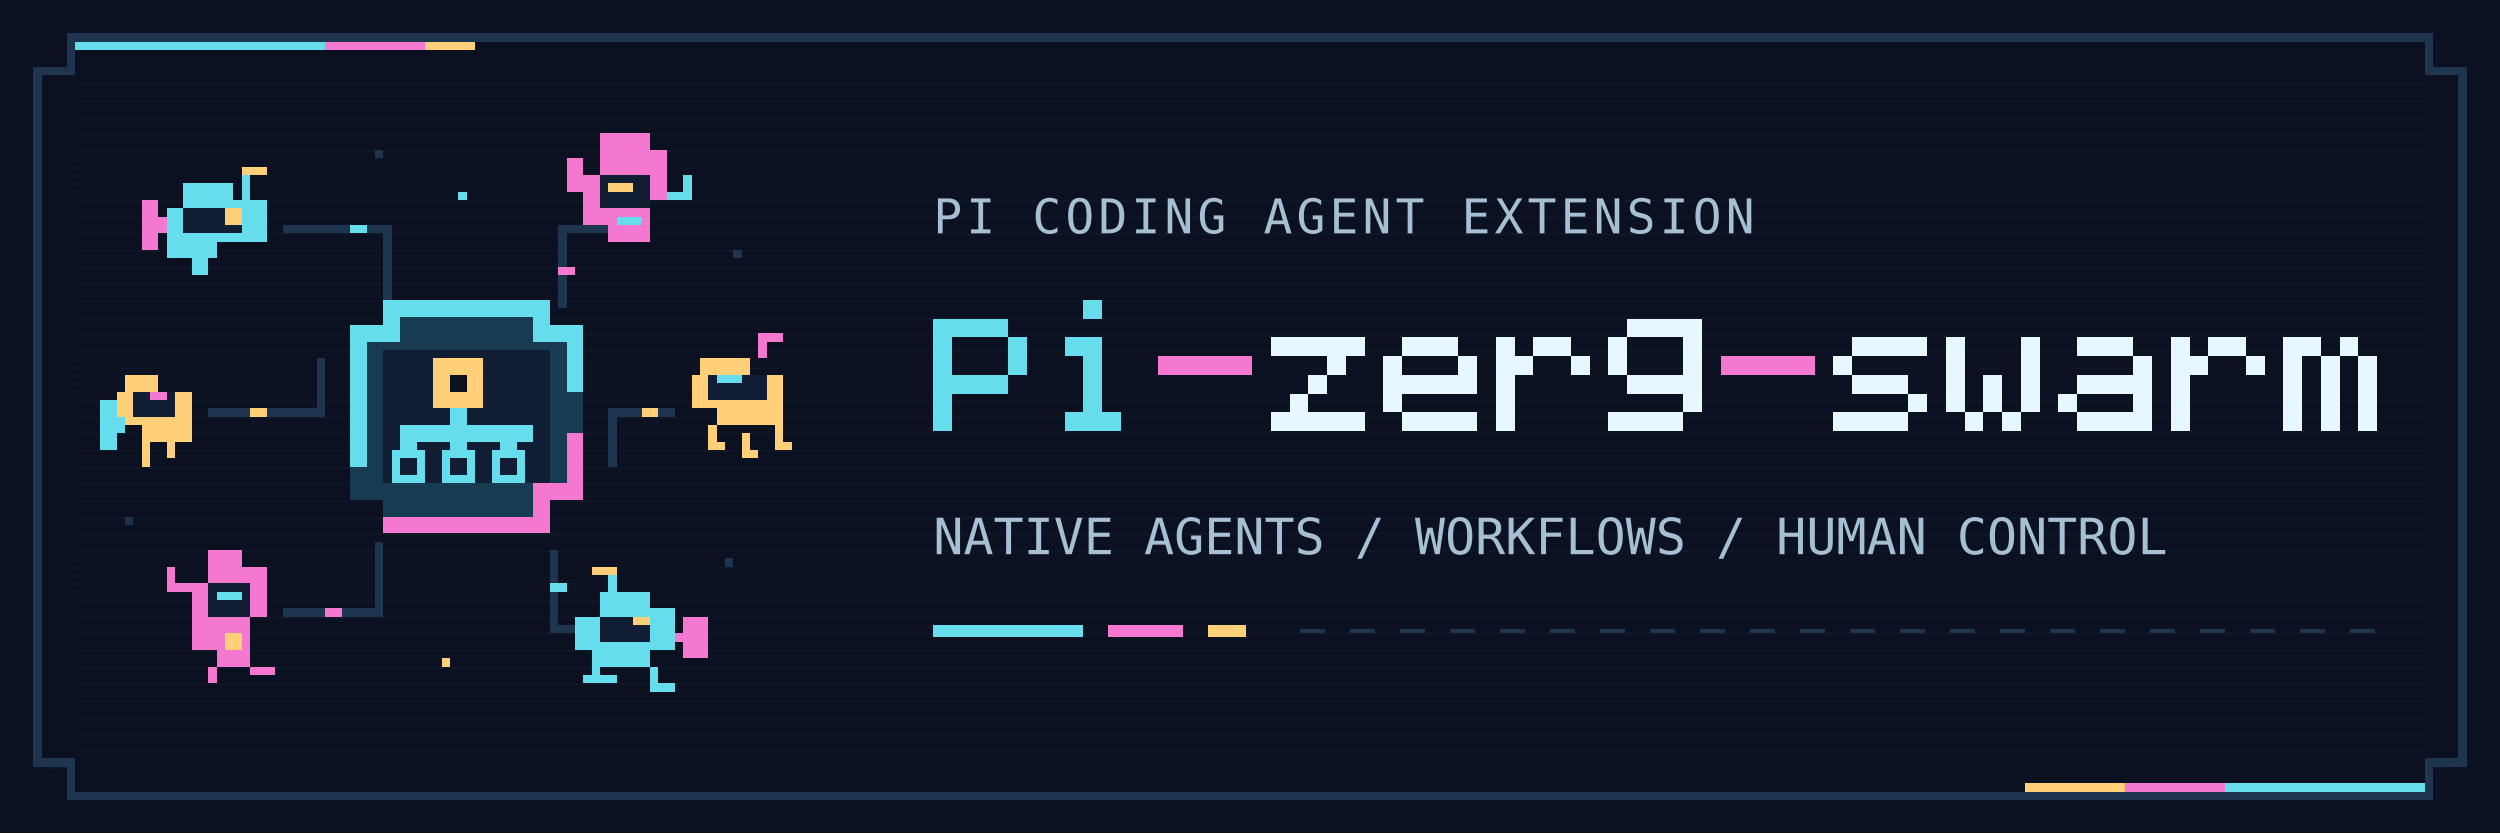
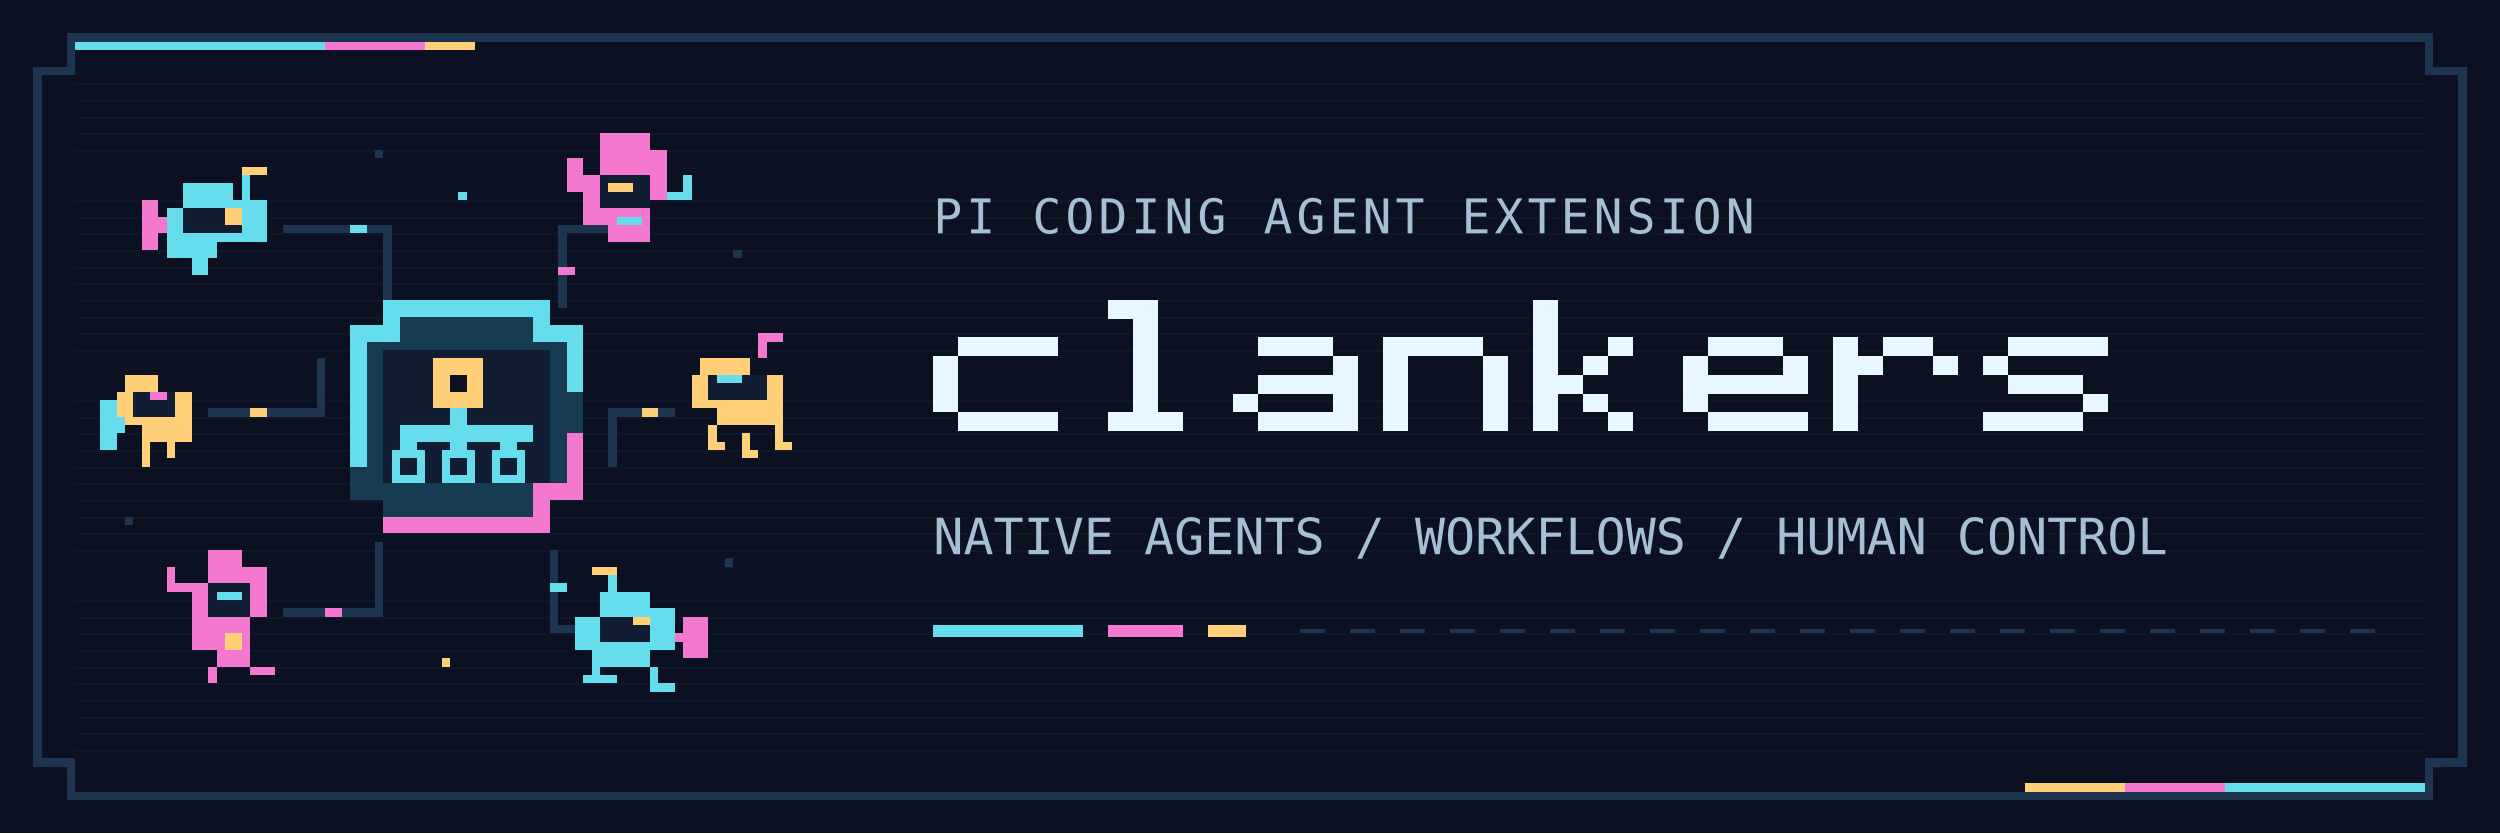
<svg xmlns="http://www.w3.org/2000/svg" width="1200" height="400" viewBox="0 0 1200 400" role="img" aria-labelledby="swarm-logo-title swarm-logo-desc">
  <g shape-rendering="crispEdges">
    <rect x="0" y="0" width="1200" height="400" fill="#0b1120" />
    <rect x="24" y="32" width="1152" height="1" fill="#0e1728" />
    <rect x="24" y="40" width="1152" height="1" fill="#0e1728" />
    <rect x="24" y="48" width="1152" height="1" fill="#0e1728" />
    <rect x="24" y="56" width="1152" height="1" fill="#0e1728" />
    <rect x="24" y="64" width="1152" height="1" fill="#0e1728" />
    <rect x="24" y="72" width="1152" height="1" fill="#0e1728" />
    <rect x="24" y="80" width="1152" height="1" fill="#0e1728" />
    <rect x="24" y="88" width="1152" height="1" fill="#0e1728" />
    <rect x="24" y="96" width="1152" height="1" fill="#0e1728" />
    <rect x="24" y="104" width="1152" height="1" fill="#0e1728" />
    <rect x="24" y="112" width="1152" height="1" fill="#0e1728" />
    <rect x="24" y="120" width="1152" height="1" fill="#0e1728" />
    <rect x="24" y="128" width="1152" height="1" fill="#0e1728" />
    <rect x="24" y="136" width="1152" height="1" fill="#0e1728" />
    <rect x="24" y="144" width="1152" height="1" fill="#0e1728" />
    <rect x="24" y="152" width="1152" height="1" fill="#0e1728" />
    <rect x="24" y="160" width="1152" height="1" fill="#0e1728" />
    <rect x="24" y="168" width="1152" height="1" fill="#0e1728" />
    <rect x="24" y="176" width="1152" height="1" fill="#0e1728" />
    <rect x="24" y="184" width="1152" height="1" fill="#0e1728" />
    <rect x="24" y="192" width="1152" height="1" fill="#0e1728" />
    <rect x="24" y="200" width="1152" height="1" fill="#0e1728" />
    <rect x="24" y="208" width="1152" height="1" fill="#0e1728" />
    <rect x="24" y="216" width="1152" height="1" fill="#0e1728" />
    <rect x="24" y="224" width="1152" height="1" fill="#0e1728" />
    <rect x="24" y="232" width="1152" height="1" fill="#0e1728" />
    <rect x="24" y="240" width="1152" height="1" fill="#0e1728" />
    <rect x="24" y="248" width="1152" height="1" fill="#0e1728" />
    <rect x="24" y="256" width="1152" height="1" fill="#0e1728" />
    <rect x="24" y="264" width="1152" height="1" fill="#0e1728" />
    <rect x="24" y="272" width="1152" height="1" fill="#0e1728" />
    <rect x="24" y="280" width="1152" height="1" fill="#0e1728" />
    <rect x="24" y="288" width="1152" height="1" fill="#0e1728" />
    <rect x="24" y="296" width="1152" height="1" fill="#0e1728" />
    <rect x="24" y="304" width="1152" height="1" fill="#0e1728" />
    <rect x="24" y="312" width="1152" height="1" fill="#0e1728" />
    <rect x="24" y="320" width="1152" height="1" fill="#0e1728" />
    <rect x="24" y="328" width="1152" height="1" fill="#0e1728" />
    <rect x="24" y="336" width="1152" height="1" fill="#0e1728" />
    <rect x="24" y="344" width="1152" height="1" fill="#0e1728" />
    <rect x="24" y="352" width="1152" height="1" fill="#0e1728" />
    <rect x="24" y="360" width="1152" height="1" fill="#0e1728" />
    <rect x="24" y="368" width="1152" height="1" fill="#0e1728" />
    <path d="M 16 32 L 32 32 L 32 16 L 1168 16 L 1168 32 L 1184 32 L 1184 368 L 1168 368 L 1168 384 L 32 384 L 32 368 L 16 368 Z" fill="#1e3550" />
    <path d="M 20 36 L 36 36 L 36 20 L 1164 20 L 1164 36 L 1180 36 L 1180 364 L 1164 364 L 1164 380 L 36 380 L 36 364 L 20 364 Z" fill="#0b1120" />
    <rect x="36" y="40" width="1128" height="1" fill="#0e1728" />
    <rect x="36" y="48" width="1128" height="1" fill="#0e1728" />
    <rect x="36" y="56" width="1128" height="1" fill="#0e1728" />
    <rect x="36" y="64" width="1128" height="1" fill="#0e1728" />
    <rect x="36" y="72" width="1128" height="1" fill="#0e1728" />
    <rect x="36" y="80" width="1128" height="1" fill="#0e1728" />
    <rect x="36" y="88" width="1128" height="1" fill="#0e1728" />
    <rect x="36" y="96" width="1128" height="1" fill="#0e1728" />
    <rect x="36" y="104" width="1128" height="1" fill="#0e1728" />
    <rect x="36" y="112" width="1128" height="1" fill="#0e1728" />
    <rect x="36" y="120" width="1128" height="1" fill="#0e1728" />
    <rect x="36" y="128" width="1128" height="1" fill="#0e1728" />
    <rect x="36" y="136" width="1128" height="1" fill="#0e1728" />
    <rect x="36" y="144" width="1128" height="1" fill="#0e1728" />
    <rect x="36" y="152" width="1128" height="1" fill="#0e1728" />
    <rect x="36" y="160" width="1128" height="1" fill="#0e1728" />
    <rect x="36" y="168" width="1128" height="1" fill="#0e1728" />
    <rect x="36" y="176" width="1128" height="1" fill="#0e1728" />
    <rect x="36" y="184" width="1128" height="1" fill="#0e1728" />
    <rect x="36" y="192" width="1128" height="1" fill="#0e1728" />
    <rect x="36" y="200" width="1128" height="1" fill="#0e1728" />
    <rect x="36" y="208" width="1128" height="1" fill="#0e1728" />
    <rect x="36" y="216" width="1128" height="1" fill="#0e1728" />
    <rect x="36" y="224" width="1128" height="1" fill="#0e1728" />
    <rect x="36" y="232" width="1128" height="1" fill="#0e1728" />
    <rect x="36" y="240" width="1128" height="1" fill="#0e1728" />
    <rect x="36" y="248" width="1128" height="1" fill="#0e1728" />
    <rect x="36" y="256" width="1128" height="1" fill="#0e1728" />
    <rect x="36" y="264" width="1128" height="1" fill="#0e1728" />
    <rect x="36" y="272" width="1128" height="1" fill="#0e1728" />
    <rect x="36" y="280" width="1128" height="1" fill="#0e1728" />
    <rect x="36" y="288" width="1128" height="1" fill="#0e1728" />
    <rect x="36" y="296" width="1128" height="1" fill="#0e1728" />
    <rect x="36" y="304" width="1128" height="1" fill="#0e1728" />
    <rect x="36" y="312" width="1128" height="1" fill="#0e1728" />
    <rect x="36" y="320" width="1128" height="1" fill="#0e1728" />
    <rect x="36" y="328" width="1128" height="1" fill="#0e1728" />
    <rect x="36" y="336" width="1128" height="1" fill="#0e1728" />
    <rect x="36" y="344" width="1128" height="1" fill="#0e1728" />
    <rect x="36" y="352" width="1128" height="1" fill="#0e1728" />
    <rect x="36" y="360" width="1128" height="1" fill="#0e1728" />
    <rect x="36" y="20" width="120" height="4" fill="#65ddec" />
    <rect x="156" y="20" width="48" height="4" fill="#f478cf" />
    <rect x="204" y="20" width="24" height="4" fill="#ffd078" />
    <rect x="972" y="376" width="48" height="4" fill="#ffd078" />
    <rect x="1020" y="376" width="48" height="4" fill="#f478cf" />
    <rect x="1068" y="376" width="96" height="4" fill="#65ddec" />
    <rect x="136" y="108" width="52" height="4" fill="#1e3550" />
    <rect x="184" y="108" width="4" height="40" fill="#1e3550" />
    <rect x="268" y="108" width="28" height="4" fill="#1e3550" />
    <rect x="268" y="108" width="4" height="40" fill="#1e3550" />
    <rect x="292" y="196" width="32" height="4" fill="#1e3550" />
    <rect x="292" y="196" width="4" height="28" fill="#1e3550" />
    <rect x="264" y="264" width="4" height="40" fill="#1e3550" />
    <rect x="264" y="300" width="40" height="4" fill="#1e3550" />
    <rect x="136" y="292" width="48" height="4" fill="#1e3550" />
    <rect x="180" y="260" width="4" height="36" fill="#1e3550" />
    <rect x="100" y="196" width="56" height="4" fill="#1e3550" />
    <rect x="152" y="172" width="4" height="28" fill="#1e3550" />
    <rect x="168" y="108" width="8" height="4" fill="#65ddec" />
    <rect x="268" y="128" width="8" height="4" fill="#f478cf" />
    <rect x="308" y="196" width="8" height="4" fill="#ffd078" />
    <rect x="264" y="280" width="8" height="4" fill="#65ddec" />
    <rect x="156" y="292" width="8" height="4" fill="#f478cf" />
    <rect x="120" y="196" width="8" height="4" fill="#ffd078" />
    <path d="M 184 144 L 264 144 L 264 156 L 280 156 L 280 240 L 264 240 L 264 256 L 184 256 L 184 240 L 168 240 L 168 156 L 184 156 Z" fill="#173b51" />
    <path d="M 184 144 L 264 144 L 264 156 L 280 156 L 280 188 L 272 188 L 272 164 L 256 164 L 256 152 L 192 152 L 192 164 L 176 164 L 176 224 L 168 224 L 168 156 L 184 156 Z" fill="#65ddec" />
    <path d="M 272 208 L 280 208 L 280 240 L 264 240 L 264 256 L 184 256 L 184 248 L 256 248 L 256 232 L 272 232 Z" fill="#f478cf" />
    <rect x="184" y="168" width="80" height="64" fill="#111d32" />
    <rect x="208" y="172" width="24" height="24" fill="#ffd078" />
    <rect x="216" y="180" width="8" height="8" fill="#0b1120" />
    <rect x="216" y="196" width="8" height="12" fill="#65ddec" />
    <rect x="192" y="204" width="64" height="8" fill="#65ddec" />
    <rect x="192" y="212" width="8" height="4" fill="#65ddec" />
    <rect x="188" y="216" width="16" height="16" fill="#65ddec" />
    <rect x="192" y="220" width="8" height="8" fill="#111d32" />
    <rect x="216" y="212" width="8" height="4" fill="#65ddec" />
    <rect x="212" y="216" width="16" height="16" fill="#65ddec" />
    <rect x="216" y="220" width="8" height="8" fill="#111d32" />
    <rect x="240" y="212" width="8" height="4" fill="#65ddec" />
    <rect x="236" y="216" width="16" height="16" fill="#65ddec" />
    <rect x="240" y="220" width="8" height="8" fill="#111d32" />
    <path d="M 88 88 L 112 88 L 112 96 L 128 96 L 128 116 L 104 116 L 104 124 L 80 124 L 80 100 L 88 100 Z" fill="#65ddec" />
    <rect x="88" y="100" width="28" height="12" fill="#111d32" />
    <rect x="108" y="100" width="8" height="8" fill="#ffd078" />
    <rect x="68" y="96" width="8" height="24" fill="#f478cf" />
    <rect x="76" y="104" width="4" height="8" fill="#f478cf" />
    <rect x="92" y="124" width="8" height="8" fill="#65ddec" />
    <rect x="116" y="84" width="4" height="12" fill="#65ddec" />
    <rect x="116" y="80" width="12" height="4" fill="#ffd078" />
    <path d="M 288 64 L 312 64 L 312 72 L 320 72 L 320 96 L 312 96 L 312 116 L 292 116 L 292 108 L 280 108 L 280 84 L 288 84 Z" fill="#f478cf" />
    <rect x="288" y="84" width="24" height="16" fill="#111d32" />
    <rect x="292" y="88" width="12" height="4" fill="#ffd078" />
    <rect x="296" y="104" width="12" height="4" fill="#65ddec" />
    <rect x="272" y="76" width="8" height="16" fill="#f478cf" />
    <rect x="280" y="84" width="8" height="4" fill="#f478cf" />
    <rect x="320" y="92" width="12" height="4" fill="#65ddec" />
    <rect x="328" y="84" width="4" height="8" fill="#65ddec" />
    <path d="M 336 172 L 360 172 L 360 180 L 376 180 L 376 204 L 344 204 L 344 196 L 332 196 L 332 180 L 336 180 Z" fill="#ffd078" />
    <rect x="340" y="180" width="28" height="12" fill="#111d32" />
    <rect x="344" y="180" width="12" height="4" fill="#65ddec" />
    <rect x="340" y="204" width="4" height="12" fill="#ffd078" />
    <rect x="340" y="212" width="8" height="4" fill="#ffd078" />
    <rect x="356" y="208" width="4" height="12" fill="#ffd078" />
    <rect x="356" y="216" width="8" height="4" fill="#ffd078" />
    <rect x="372" y="204" width="4" height="12" fill="#ffd078" />
    <rect x="372" y="212" width="8" height="4" fill="#ffd078" />
    <rect x="364" y="164" width="4" height="8" fill="#f478cf" />
    <rect x="364" y="160" width="12" height="4" fill="#f478cf" />
    <path d="M 288 284 L 312 284 L 312 292 L 324 292 L 324 312 L 312 312 L 312 320 L 284 320 L 284 312 L 276 312 L 276 296 L 288 296 Z" fill="#65ddec" />
    <rect x="288" y="296" width="24" height="12" fill="#111d32" />
    <rect x="304" y="296" width="8" height="4" fill="#ffd078" />
    <rect x="328" y="296" width="12" height="20" fill="#f478cf" />
    <rect x="324" y="304" width="4" height="4" fill="#f478cf" />
    <rect x="280" y="324" width="16" height="4" fill="#65ddec" />
    <rect x="284" y="320" width="4" height="4" fill="#65ddec" />
    <rect x="312" y="320" width="4" height="12" fill="#65ddec" />
    <rect x="312" y="328" width="12" height="4" fill="#65ddec" />
    <rect x="292" y="276" width="4" height="8" fill="#65ddec" />
    <rect x="284" y="272" width="12" height="4" fill="#ffd078" />
    <path d="M 100 264 L 116 264 L 116 272 L 128 272 L 128 296 L 120 296 L 120 320 L 104 320 L 104 312 L 92 312 L 92 280 L 100 280 Z" fill="#f478cf" />
    <rect x="100" y="280" width="20" height="16" fill="#111d32" />
    <rect x="104" y="284" width="12" height="4" fill="#65ddec" />
    <rect x="108" y="304" width="8" height="8" fill="#ffd078" />
    <rect x="84" y="280" width="8" height="4" fill="#f478cf" />
    <rect x="80" y="272" width="4" height="12" fill="#f478cf" />
    <rect x="120" y="320" width="12" height="4" fill="#f478cf" />
    <rect x="100" y="320" width="4" height="8" fill="#f478cf" />
    <path d="M 60 180 L 76 180 L 76 188 L 92 188 L 92 212 L 68 212 L 68 204 L 56 204 L 56 188 L 60 188 Z" fill="#ffd078" />
    <rect x="64" y="188" width="20" height="12" fill="#111d32" />
    <rect x="72" y="188" width="8" height="4" fill="#f478cf" />
    <rect x="48" y="192" width="8" height="24" fill="#65ddec" />
    <rect x="56" y="200" width="4" height="8" fill="#65ddec" />
    <rect x="68" y="212" width="4" height="12" fill="#ffd078" />
    <rect x="80" y="212" width="4" height="8" fill="#ffd078" />
    <rect x="180" y="72" width="4" height="4" fill="#1e3550" />
    <rect x="220" y="92" width="4" height="4" fill="#65ddec" />
    <rect x="352" y="120" width="4" height="4" fill="#1e3550" />
    <rect x="348" y="268" width="4" height="4" fill="#1e3550" />
    <rect x="212" y="316" width="4" height="4" fill="#ffd078" />
    <rect x="60" y="248" width="4" height="4" fill="#1e3550" />
-     <g aria-label="pi-zerg-swarm">
-       <rect x="448" y="153" width="36" height="9" fill="#65ddec" />
-       <rect x="448" y="162" width="9" height="9" fill="#65ddec" />
-       <rect x="484" y="162" width="9" height="9" fill="#65ddec" />
-       <rect x="448" y="171" width="9" height="9" fill="#65ddec" />
-       <rect x="484" y="171" width="9" height="9" fill="#65ddec" />
-       <rect x="448" y="180" width="36" height="9" fill="#65ddec" />
-       <rect x="448" y="189" width="9" height="9" fill="#65ddec" />
-       <rect x="448" y="198" width="9" height="9" fill="#65ddec" />
-       <rect x="520" y="144" width="9" height="9" fill="#65ddec" />
-       <rect x="511" y="162" width="18" height="9" fill="#65ddec" />
-       <rect x="520" y="171" width="9" height="9" fill="#65ddec" />
-       <rect x="520" y="180" width="9" height="9" fill="#65ddec" />
-       <rect x="520" y="189" width="9" height="9" fill="#65ddec" />
-       <rect x="511" y="198" width="27" height="9" fill="#65ddec" />
-       <rect x="556" y="171" width="45" height="9" fill="#f478cf" />
-       <rect x="610" y="162" width="45" height="9" fill="#e7f7ff" />
-       <rect x="637" y="171" width="9" height="9" fill="#e7f7ff" />
-       <rect x="628" y="180" width="9" height="9" fill="#e7f7ff" />
-       <rect x="619" y="189" width="9" height="9" fill="#e7f7ff" />
-       <rect x="610" y="198" width="45" height="9" fill="#e7f7ff" />
-       <rect x="673" y="162" width="27" height="9" fill="#e7f7ff" />
-       <rect x="664" y="171" width="9" height="9" fill="#e7f7ff" />
-       <rect x="700" y="171" width="9" height="9" fill="#e7f7ff" />
-       <rect x="664" y="180" width="45" height="9" fill="#e7f7ff" />
-       <rect x="664" y="189" width="9" height="9" fill="#e7f7ff" />
-       <rect x="673" y="198" width="36" height="9" fill="#e7f7ff" />
-       <rect x="718" y="162" width="9" height="9" fill="#e7f7ff" />
-       <rect x="736" y="162" width="18" height="9" fill="#e7f7ff" />
-       <rect x="718" y="171" width="18" height="9" fill="#e7f7ff" />
-       <rect x="754" y="171" width="9" height="9" fill="#e7f7ff" />
-       <rect x="718" y="180" width="9" height="9" fill="#e7f7ff" />
-       <rect x="718" y="189" width="9" height="9" fill="#e7f7ff" />
-       <rect x="718" y="198" width="9" height="9" fill="#e7f7ff" />
-       <rect x="781" y="153" width="36" height="9" fill="#e7f7ff" />
-       <rect x="772" y="162" width="9" height="9" fill="#e7f7ff" />
-       <rect x="808" y="162" width="9" height="9" fill="#e7f7ff" />
-       <rect x="772" y="171" width="9" height="9" fill="#e7f7ff" />
-       <rect x="808" y="171" width="9" height="9" fill="#e7f7ff" />
-       <rect x="781" y="180" width="36" height="9" fill="#e7f7ff" />
-       <rect x="808" y="189" width="9" height="9" fill="#e7f7ff" />
-       <rect x="772" y="198" width="36" height="9" fill="#e7f7ff" />
-       <rect x="826" y="171" width="45" height="9" fill="#f478cf" />
-       <rect x="889" y="162" width="36" height="9" fill="#e7f7ff" />
-       <rect x="880" y="171" width="9" height="9" fill="#e7f7ff" />
-       <rect x="889" y="180" width="27" height="9" fill="#e7f7ff" />
-       <rect x="916" y="189" width="9" height="9" fill="#e7f7ff" />
-       <rect x="880" y="198" width="36" height="9" fill="#e7f7ff" />
-       <rect x="934" y="162" width="9" height="9" fill="#e7f7ff" />
-       <rect x="970" y="162" width="9" height="9" fill="#e7f7ff" />
-       <rect x="934" y="171" width="9" height="9" fill="#e7f7ff" />
-       <rect x="970" y="171" width="9" height="9" fill="#e7f7ff" />
-       <rect x="934" y="180" width="9" height="9" fill="#e7f7ff" />
-       <rect x="952" y="180" width="9" height="9" fill="#e7f7ff" />
-       <rect x="970" y="180" width="9" height="9" fill="#e7f7ff" />
-       <rect x="934" y="189" width="9" height="9" fill="#e7f7ff" />
-       <rect x="952" y="189" width="9" height="9" fill="#e7f7ff" />
-       <rect x="970" y="189" width="9" height="9" fill="#e7f7ff" />
-       <rect x="943" y="198" width="9" height="9" fill="#e7f7ff" />
-       <rect x="961" y="198" width="9" height="9" fill="#e7f7ff" />
-       <rect x="997" y="162" width="27" height="9" fill="#e7f7ff" />
-       <rect x="1024" y="171" width="9" height="9" fill="#e7f7ff" />
-       <rect x="997" y="180" width="36" height="9" fill="#e7f7ff" />
-       <rect x="988" y="189" width="9" height="9" fill="#e7f7ff" />
-       <rect x="1024" y="189" width="9" height="9" fill="#e7f7ff" />
-       <rect x="997" y="198" width="36" height="9" fill="#e7f7ff" />
-       <rect x="1042" y="162" width="9" height="9" fill="#e7f7ff" />
-       <rect x="1060" y="162" width="18" height="9" fill="#e7f7ff" />
-       <rect x="1042" y="171" width="18" height="9" fill="#e7f7ff" />
-       <rect x="1078" y="171" width="9" height="9" fill="#e7f7ff" />
-       <rect x="1042" y="180" width="9" height="9" fill="#e7f7ff" />
-       <rect x="1042" y="189" width="9" height="9" fill="#e7f7ff" />
-       <rect x="1042" y="198" width="9" height="9" fill="#e7f7ff" />
-       <rect x="1096" y="162" width="18" height="9" fill="#e7f7ff" />
-       <rect x="1123" y="162" width="9" height="9" fill="#e7f7ff" />
-       <rect x="1096" y="171" width="9" height="9" fill="#e7f7ff" />
-       <rect x="1114" y="171" width="9" height="9" fill="#e7f7ff" />
-       <rect x="1132" y="171" width="9" height="9" fill="#e7f7ff" />
-       <rect x="1096" y="180" width="9" height="9" fill="#e7f7ff" />
-       <rect x="1114" y="180" width="9" height="9" fill="#e7f7ff" />
-       <rect x="1132" y="180" width="9" height="9" fill="#e7f7ff" />
-       <rect x="1096" y="189" width="9" height="9" fill="#e7f7ff" />
-       <rect x="1114" y="189" width="9" height="9" fill="#e7f7ff" />
-       <rect x="1132" y="189" width="9" height="9" fill="#e7f7ff" />
-       <rect x="1096" y="198" width="9" height="9" fill="#e7f7ff" />
-       <rect x="1114" y="198" width="9" height="9" fill="#e7f7ff" />
-       <rect x="1132" y="198" width="9" height="9" fill="#e7f7ff" />
+     <g aria-label="Clankers" transform="translate(448 144) scale(12 9)">
+       <g transform="translate(-18 0)">
+         <path fill="#e7f7ff" d="M19 2h4v1h-4zM18 3h1v1h-1zM18 4h1v1h-1zM18 5h1v1h-1zM19 6h4v1h-4z" />
+         <path fill="#e7f7ff" d="M25 0h2v1h-2zM26 1h1v1h-1zM26 2h1v1h-1zM26 3h1v1h-1zM26 4h1v1h-1zM26 5h1v1h-1zM25 6h3v1h-3z" />
+         <path fill="#e7f7ff" d="M31 2h3v1h-3zM34 3h1v1h-1zM31 4h4v1h-4zM30 5h1v1h-1zM34 5h1v1h-1zM31 6h4v1h-4z" />
+         <path fill="#e7f7ff" d="M36 2h4v1h-4zM36 3h1v1h-1zM40 3h1v1h-1zM36 4h1v1h-1zM40 4h1v1h-1zM36 5h1v1h-1zM40 5h1v1h-1zM36 6h1v1h-1zM40 6h1v1h-1z" />
+         <path fill="#e7f7ff" d="M42 0h1v1h-1zM42 1h1v1h-1zM42 2h1v1h-1zM45 2h1v1h-1zM42 3h1v1h-1zM44 3h1v1h-1zM42 4h2v1h-2zM42 5h1v1h-1zM44 5h1v1h-1zM42 6h1v1h-1zM45 6h1v1h-1z" />
+         <path fill="#e7f7ff" d="M49 2h3v1h-3zM48 3h1v1h-1zM52 3h1v1h-1zM48 4h5v1h-5zM48 5h1v1h-1zM49 6h4v1h-4z" />
+         <path fill="#e7f7ff" d="M54 2h1v1h-1zM56 2h2v1h-2zM54 3h2v1h-2zM58 3h1v1h-1zM54 4h1v1h-1zM54 5h1v1h-1zM54 6h1v1h-1z" />
+         <path fill="#e7f7ff" d="M61 2h4v1h-4zM60 3h1v1h-1zM61 4h3v1h-3zM64 5h1v1h-1zM60 6h4v1h-4z" />
+       </g>
    </g>
  </g>
  <g font-family="ui-monospace, SFMono-Regular, Consolas, monospace">
    <text x="448" y="112" fill="#a5bfd3" font-size="23" letter-spacing="2">PI CODING AGENT EXTENSION</text>
    <text x="448" y="266" fill="#a5bfd3" font-size="24">NATIVE AGENTS / WORKFLOWS / HUMAN CONTROL</text>
  </g>
  <g shape-rendering="crispEdges">
    <rect x="448" y="300" width="72" height="6" fill="#65ddec" />
    <rect x="532" y="300" width="36" height="6" fill="#f478cf" />
    <rect x="580" y="300" width="18" height="6" fill="#ffd078" />
    <rect x="624" y="302" width="12" height="2" fill="#1e3550" />
    <rect x="648" y="302" width="12" height="2" fill="#1e3550" />
    <rect x="672" y="302" width="12" height="2" fill="#1e3550" />
    <rect x="696" y="302" width="12" height="2" fill="#1e3550" />
    <rect x="720" y="302" width="12" height="2" fill="#1e3550" />
    <rect x="744" y="302" width="12" height="2" fill="#1e3550" />
    <rect x="768" y="302" width="12" height="2" fill="#1e3550" />
    <rect x="792" y="302" width="12" height="2" fill="#1e3550" />
    <rect x="816" y="302" width="12" height="2" fill="#1e3550" />
    <rect x="840" y="302" width="12" height="2" fill="#1e3550" />
    <rect x="864" y="302" width="12" height="2" fill="#1e3550" />
    <rect x="888" y="302" width="12" height="2" fill="#1e3550" />
    <rect x="912" y="302" width="12" height="2" fill="#1e3550" />
    <rect x="936" y="302" width="12" height="2" fill="#1e3550" />
    <rect x="960" y="302" width="12" height="2" fill="#1e3550" />
    <rect x="984" y="302" width="12" height="2" fill="#1e3550" />
    <rect x="1008" y="302" width="12" height="2" fill="#1e3550" />
    <rect x="1032" y="302" width="12" height="2" fill="#1e3550" />
    <rect x="1056" y="302" width="12" height="2" fill="#1e3550" />
    <rect x="1080" y="302" width="12" height="2" fill="#1e3550" />
    <rect x="1104" y="302" width="12" height="2" fill="#1e3550" />
    <rect x="1128" y="302" width="12" height="2" fill="#1e3550" />
  </g>
</svg>
